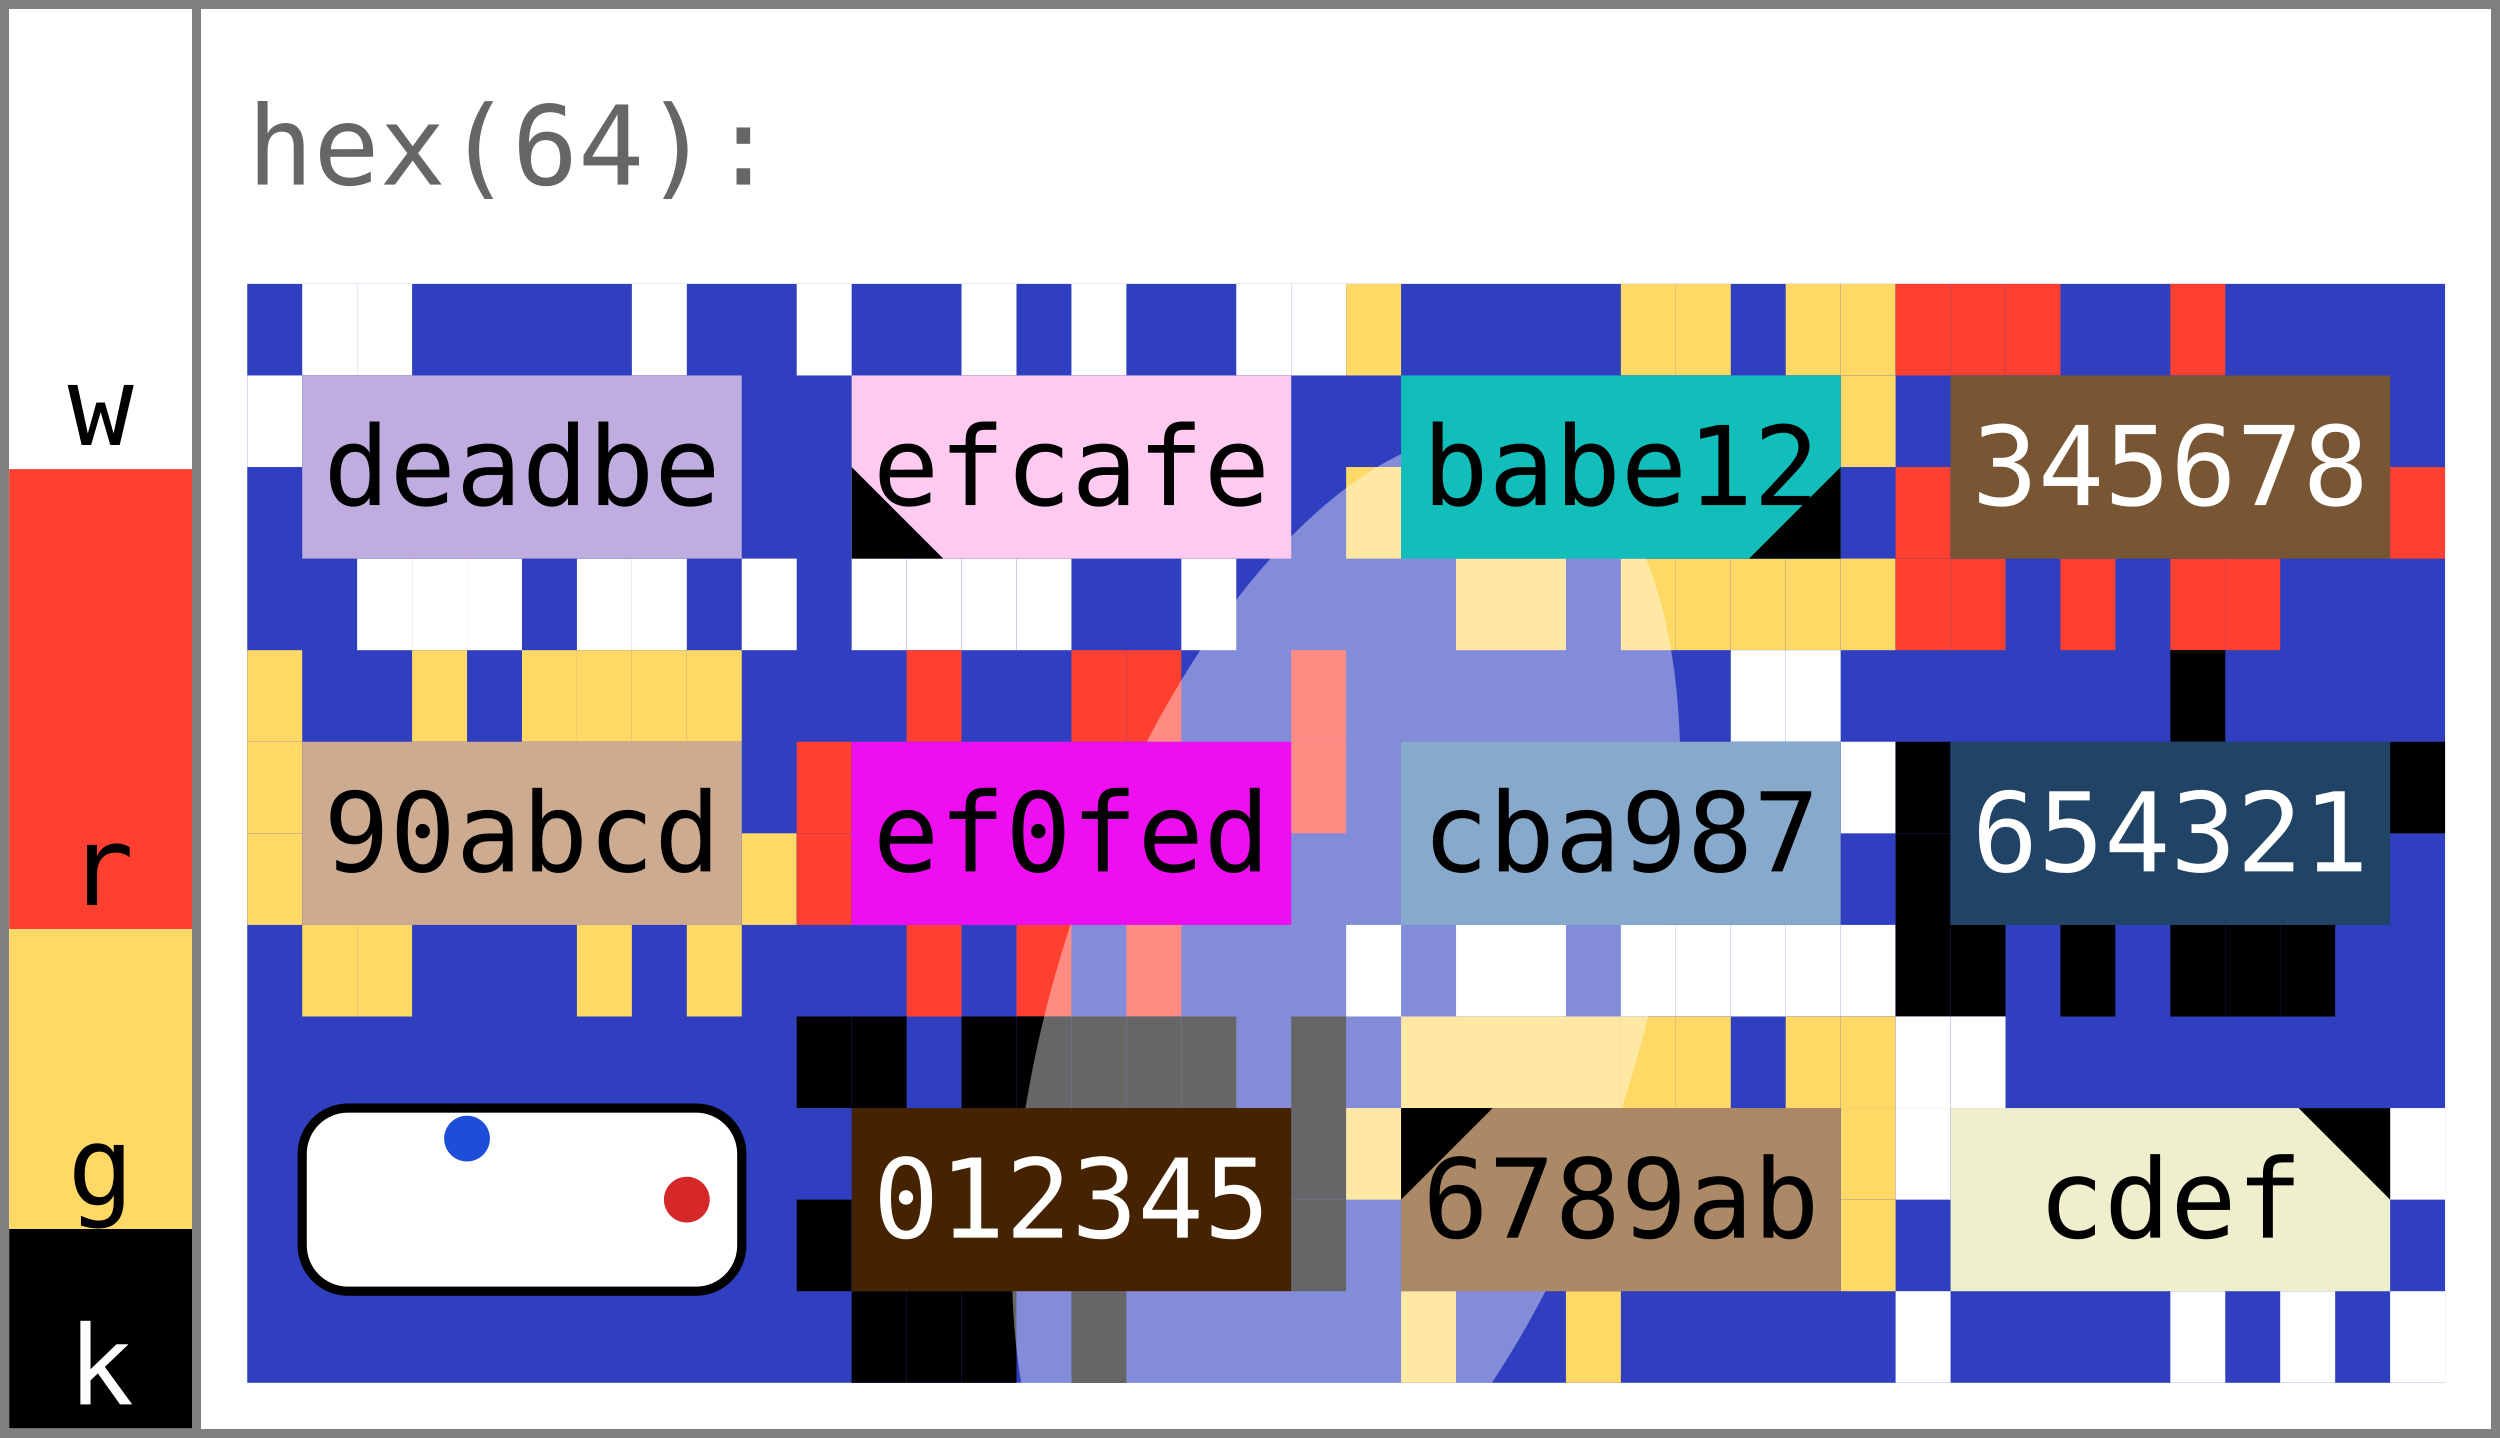
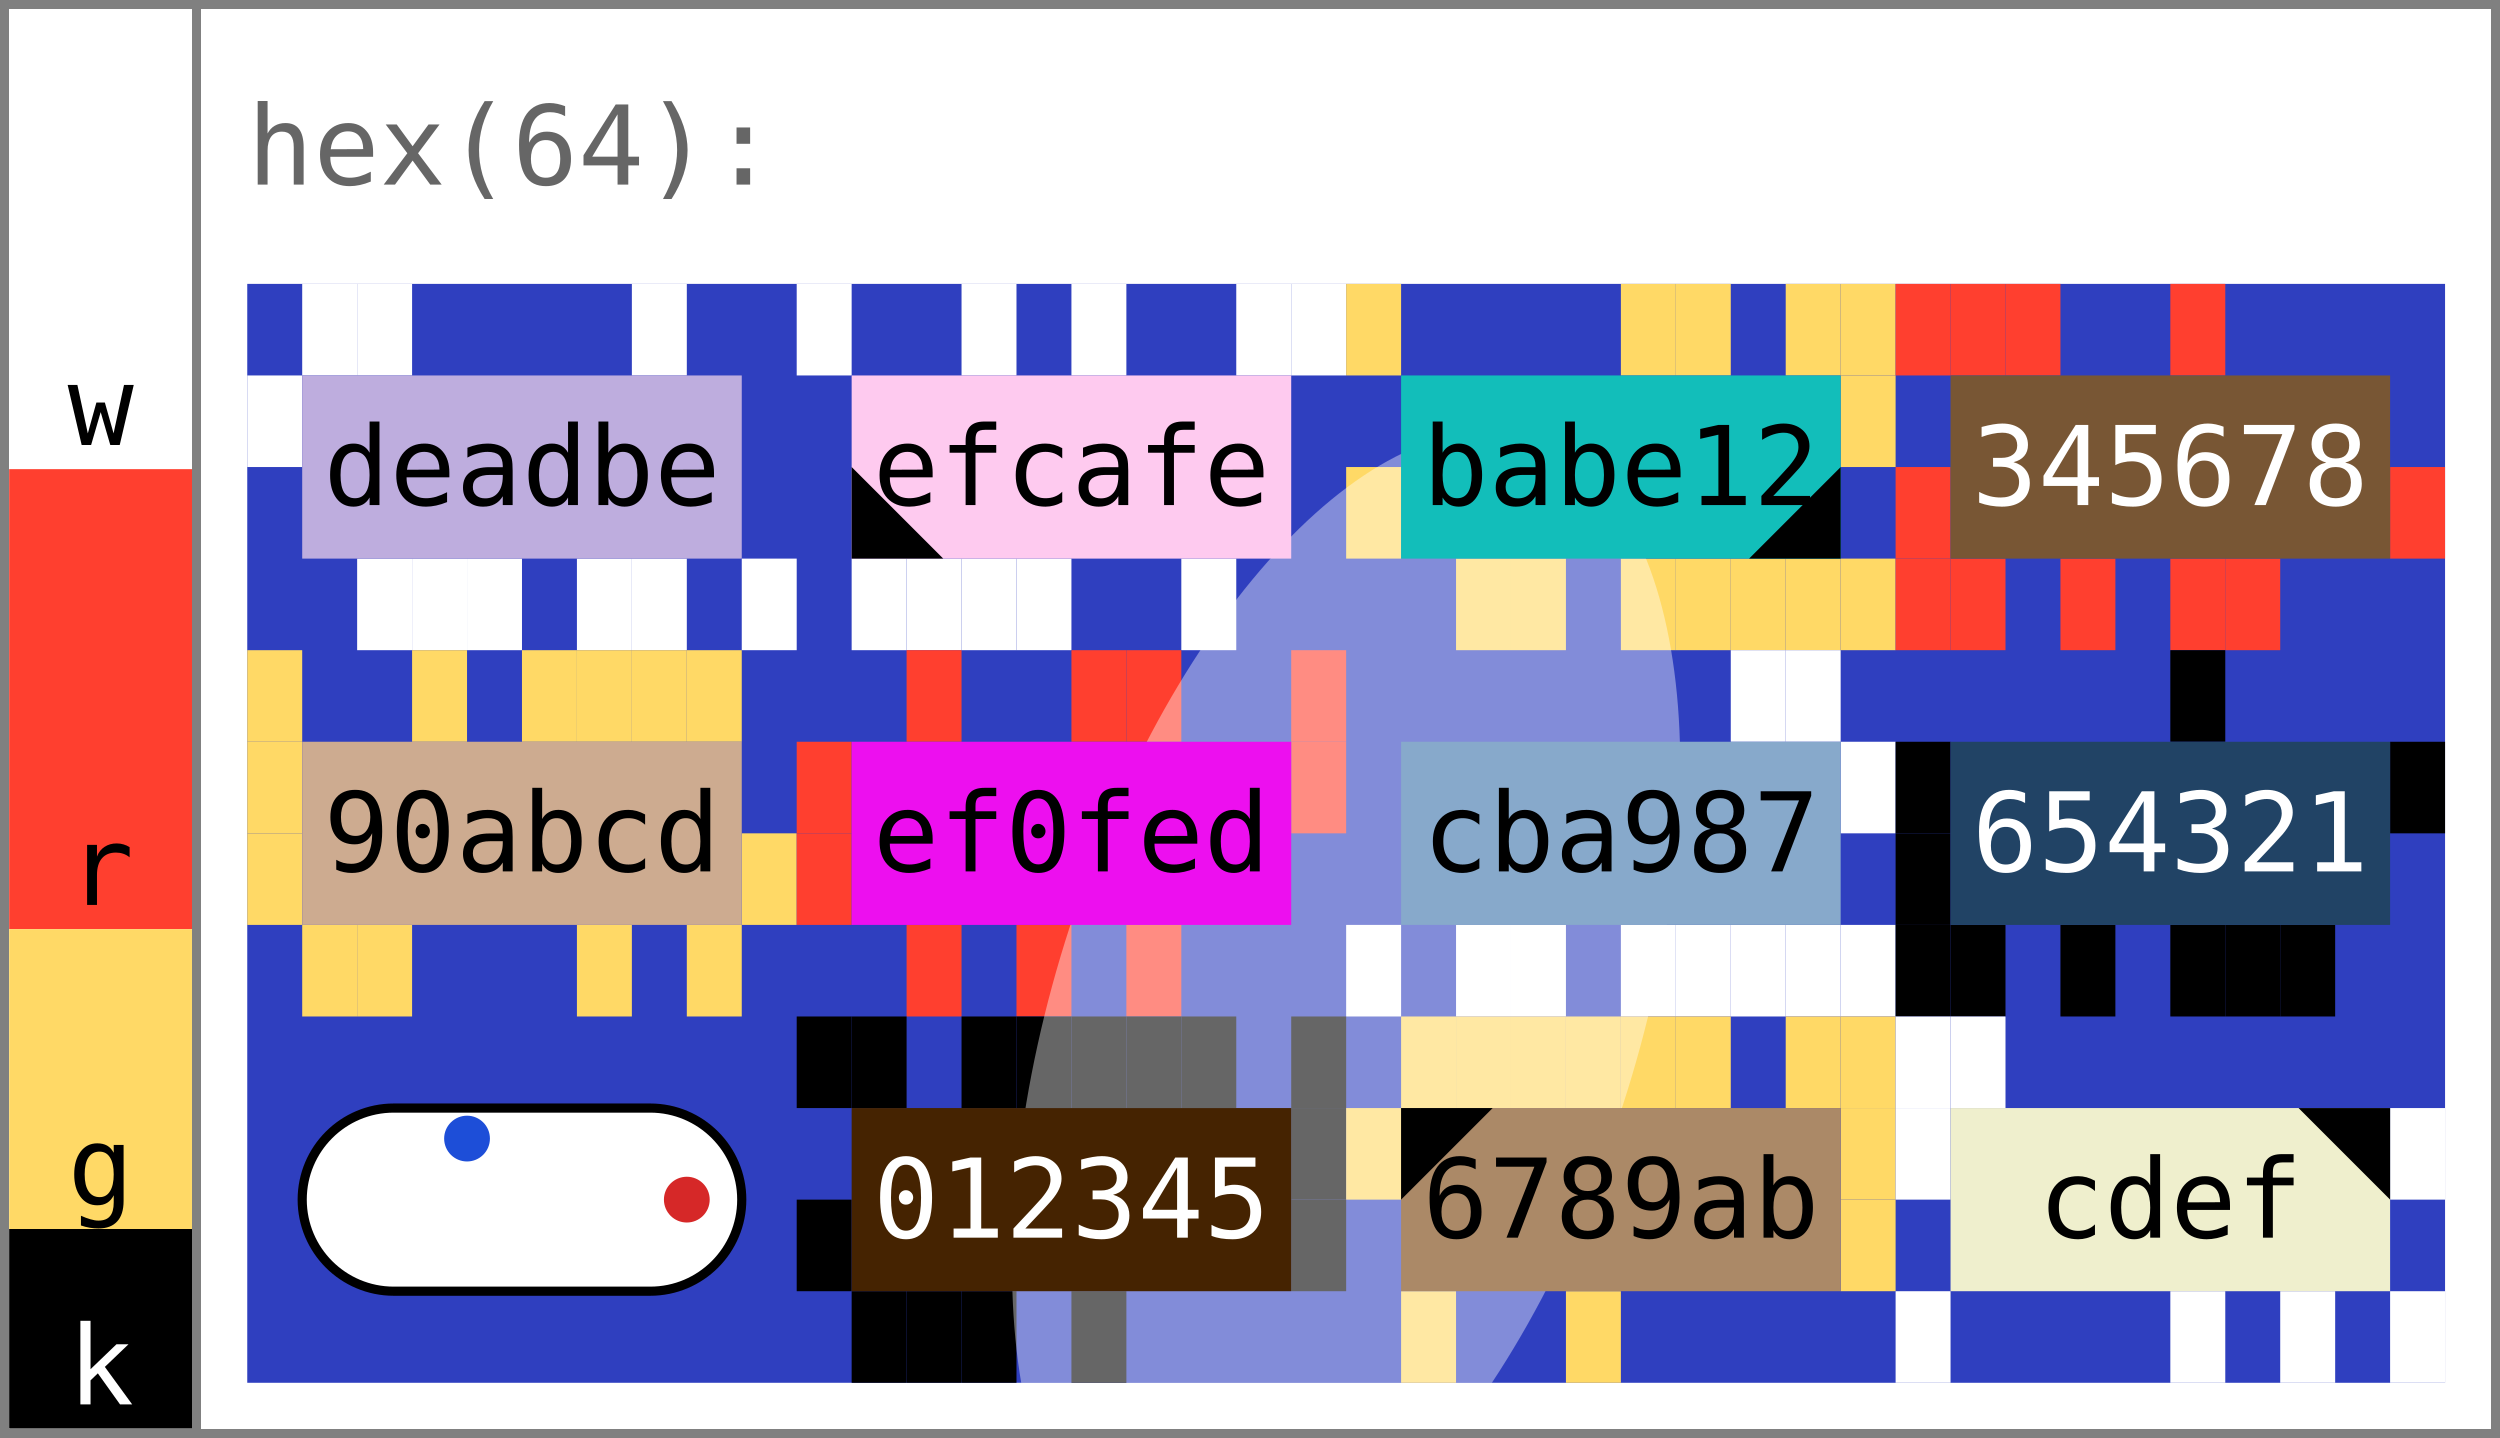
<svg xmlns="http://www.w3.org/2000/svg" width="273.0" height="157.0" viewBox="0 0 273.0 157.0" data-entviz-version="v6" data-entviz-lib="0.5.0" data-input-bytes="64" data-cols="4" data-rows="3">
  <defs>
    <clipPath id="grid-clip-8ed0861e43294df7-4x3">
      <rect x="27.0" y="31.0" width="240.0" height="120.0" />
    </clipPath>
  </defs>
  <rect x="0" y="0" width="273.0" height="157.0" fill="#ffffff" />
  <g data-channel="grid">
    <rect x="27.0" y="31.0" width="240.0" height="120.0" fill="#2f3fbf" />
    <g>
      <rect x="33.0" y="31.0" width="6.0" height="10.0" fill="#ffffff" />
      <rect x="39.0" y="31.0" width="6.0" height="10.0" fill="#ffffff" />
      <rect x="69.0" y="31.0" width="6.0" height="10.0" fill="#ffffff" />
      <rect x="81.0" y="61.0" width="6.0" height="10.0" fill="#ffffff" />
      <rect x="69.0" y="61.0" width="6.0" height="10.0" fill="#ffffff" />
      <rect x="63.0" y="61.0" width="6.0" height="10.0" fill="#ffffff" />
      <rect x="51.0" y="61.0" width="6.0" height="10.0" fill="#ffffff" />
      <rect x="45.0" y="61.0" width="6.0" height="10.0" fill="#ffffff" />
      <rect x="39.0" y="61.0" width="6.0" height="10.0" fill="#ffffff" />
      <rect x="27.0" y="41.0" width="6.0" height="10.0" fill="#ffffff" />
      <rect x="87.0" y="31.0" width="6.0" height="10.0" fill="#ffffff" />
      <rect x="105.0" y="31.0" width="6.0" height="10.0" fill="#ffffff" />
      <rect x="117.0" y="31.0" width="6.0" height="10.0" fill="#ffffff" />
      <rect x="135.0" y="31.0" width="6.0" height="10.0" fill="#ffffff" />
      <rect x="141.0" y="31.0" width="6.0" height="10.0" fill="#ffffff" />
      <rect x="129.0" y="61.0" width="6.0" height="10.0" fill="#ffffff" />
      <rect x="111.0" y="61.0" width="6.0" height="10.0" fill="#ffffff" />
      <rect x="105.0" y="61.0" width="6.0" height="10.0" fill="#ffffff" />
      <rect x="99.0" y="61.0" width="6.0" height="10.0" fill="#ffffff" />
      <rect x="93.0" y="61.0" width="6.0" height="10.0" fill="#ffffff" />
      <rect x="147.0" y="31.0" width="6.0" height="10.0" fill="#ffd966" />
      <rect x="177.0" y="31.0" width="6.0" height="10.0" fill="#ffd966" />
      <rect x="183.0" y="31.0" width="6.0" height="10.0" fill="#ffd966" />
      <rect x="195.0" y="31.0" width="6.0" height="10.0" fill="#ffd966" />
      <rect x="201.0" y="31.0" width="6.0" height="10.0" fill="#ffd966" />
      <rect x="201.0" y="41.0" width="6.0" height="10.0" fill="#ffd966" />
      <rect x="201.0" y="61.0" width="6.0" height="10.0" fill="#ffd966" />
      <rect x="195.0" y="61.0" width="6.0" height="10.0" fill="#ffd966" />
      <rect x="189.0" y="61.0" width="6.0" height="10.0" fill="#ffd966" />
      <rect x="183.0" y="61.0" width="6.0" height="10.0" fill="#ffd966" />
      <rect x="177.0" y="61.0" width="6.0" height="10.0" fill="#ffd966" />
      <rect x="165.0" y="61.0" width="6.0" height="10.0" fill="#ffd966" />
      <rect x="159.0" y="61.0" width="6.0" height="10.0" fill="#ffd966" />
      <rect x="147.0" y="51.0" width="6.0" height="10.0" fill="#ffd966" />
      <rect x="207.0" y="31.0" width="6.0" height="10.0" fill="#ff3f2f" />
      <rect x="213.0" y="31.0" width="6.0" height="10.0" fill="#ff3f2f" />
      <rect x="219.0" y="31.0" width="6.0" height="10.0" fill="#ff3f2f" />
      <rect x="237.0" y="31.0" width="6.0" height="10.0" fill="#ff3f2f" />
      <rect x="261.0" y="51.0" width="6.0" height="10.0" fill="#ff3f2f" />
      <rect x="243.0" y="61.0" width="6.0" height="10.0" fill="#ff3f2f" />
      <rect x="237.0" y="61.0" width="6.0" height="10.0" fill="#ff3f2f" />
      <rect x="225.0" y="61.0" width="6.0" height="10.0" fill="#ff3f2f" />
      <rect x="213.0" y="61.0" width="6.0" height="10.0" fill="#ff3f2f" />
      <rect x="207.0" y="61.0" width="6.0" height="10.0" fill="#ff3f2f" />
      <rect x="207.0" y="51.0" width="6.0" height="10.0" fill="#ff3f2f" />
      <rect x="27.0" y="71.0" width="6.0" height="10.0" fill="#ffd966" />
      <rect x="45.0" y="71.0" width="6.0" height="10.0" fill="#ffd966" />
      <rect x="57.0" y="71.0" width="6.0" height="10.0" fill="#ffd966" />
      <rect x="63.0" y="71.0" width="6.0" height="10.0" fill="#ffd966" />
      <rect x="69.0" y="71.0" width="6.0" height="10.0" fill="#ffd966" />
      <rect x="75.0" y="71.0" width="6.0" height="10.0" fill="#ffd966" />
      <rect x="81.0" y="91.0" width="6.0" height="10.0" fill="#ffd966" />
      <rect x="75.0" y="101.0" width="6.0" height="10.0" fill="#ffd966" />
      <rect x="63.0" y="101.0" width="6.0" height="10.0" fill="#ffd966" />
      <rect x="39.0" y="101.0" width="6.0" height="10.0" fill="#ffd966" />
      <rect x="33.0" y="101.0" width="6.0" height="10.0" fill="#ffd966" />
      <rect x="27.0" y="91.0" width="6.0" height="10.0" fill="#ffd966" />
      <rect x="27.0" y="81.0" width="6.0" height="10.0" fill="#ffd966" />
      <rect x="99.0" y="71.0" width="6.0" height="10.0" fill="#ff3f2f" />
      <rect x="117.0" y="71.0" width="6.0" height="10.0" fill="#ff3f2f" />
      <rect x="123.0" y="71.0" width="6.0" height="10.0" fill="#ff3f2f" />
      <rect x="141.0" y="71.0" width="6.0" height="10.0" fill="#ff3f2f" />
      <rect x="141.0" y="81.0" width="6.0" height="10.0" fill="#ff3f2f" />
      <rect x="123.0" y="101.0" width="6.0" height="10.0" fill="#ff3f2f" />
      <rect x="111.0" y="101.0" width="6.0" height="10.0" fill="#ff3f2f" />
      <rect x="99.0" y="101.0" width="6.0" height="10.0" fill="#ff3f2f" />
      <rect x="87.0" y="91.0" width="6.0" height="10.0" fill="#ff3f2f" />
      <rect x="87.0" y="81.0" width="6.0" height="10.0" fill="#ff3f2f" />
      <rect x="189.0" y="71.0" width="6.0" height="10.0" fill="#ffffff" />
      <rect x="195.0" y="71.0" width="6.0" height="10.0" fill="#ffffff" />
      <rect x="201.0" y="81.0" width="6.0" height="10.0" fill="#ffffff" />
      <rect x="201.0" y="101.0" width="6.0" height="10.0" fill="#ffffff" />
      <rect x="195.0" y="101.0" width="6.0" height="10.0" fill="#ffffff" />
      <rect x="189.0" y="101.0" width="6.0" height="10.0" fill="#ffffff" />
      <rect x="183.0" y="101.0" width="6.0" height="10.0" fill="#ffffff" />
      <rect x="177.0" y="101.0" width="6.0" height="10.0" fill="#ffffff" />
      <rect x="165.0" y="101.0" width="6.0" height="10.0" fill="#ffffff" />
      <rect x="159.0" y="101.0" width="6.0" height="10.0" fill="#ffffff" />
      <rect x="147.0" y="101.0" width="6.0" height="10.0" fill="#ffffff" />
      <rect x="237.0" y="71.0" width="6.0" height="10.0" fill="#000000" />
      <rect x="261.0" y="81.0" width="6.0" height="10.0" fill="#000000" />
      <rect x="249.0" y="101.0" width="6.0" height="10.0" fill="#000000" />
      <rect x="243.0" y="101.0" width="6.0" height="10.0" fill="#000000" />
      <rect x="237.0" y="101.0" width="6.0" height="10.0" fill="#000000" />
      <rect x="225.0" y="101.0" width="6.0" height="10.0" fill="#000000" />
      <rect x="213.0" y="101.0" width="6.0" height="10.0" fill="#000000" />
      <rect x="207.0" y="101.0" width="6.0" height="10.0" fill="#000000" />
      <rect x="207.0" y="91.0" width="6.0" height="10.0" fill="#000000" />
      <rect x="207.0" y="81.0" width="6.0" height="10.0" fill="#000000" />
      <rect x="87.0" y="111.0" width="6.0" height="10.0" fill="#000000" />
      <rect x="93.0" y="111.0" width="6.0" height="10.0" fill="#000000" />
      <rect x="105.0" y="111.0" width="6.0" height="10.0" fill="#000000" />
      <rect x="111.0" y="111.0" width="6.0" height="10.0" fill="#000000" />
      <rect x="117.0" y="111.0" width="6.0" height="10.0" fill="#000000" />
      <rect x="123.0" y="111.0" width="6.0" height="10.0" fill="#000000" />
      <rect x="129.0" y="111.0" width="6.0" height="10.0" fill="#000000" />
      <rect x="141.0" y="111.0" width="6.0" height="10.0" fill="#000000" />
      <rect x="141.0" y="121.0" width="6.0" height="10.0" fill="#000000" />
      <rect x="141.0" y="131.0" width="6.0" height="10.0" fill="#000000" />
      <rect x="117.0" y="141.0" width="6.0" height="10.0" fill="#000000" />
      <rect x="105.0" y="141.0" width="6.0" height="10.0" fill="#000000" />
      <rect x="99.0" y="141.0" width="6.0" height="10.0" fill="#000000" />
      <rect x="93.0" y="141.0" width="6.0" height="10.0" fill="#000000" />
      <rect x="87.0" y="131.0" width="6.0" height="10.0" fill="#000000" />
      <rect x="153.0" y="111.0" width="6.0" height="10.0" fill="#ffd966" />
      <rect x="159.0" y="111.0" width="6.0" height="10.0" fill="#ffd966" />
      <rect x="165.0" y="111.0" width="6.0" height="10.0" fill="#ffd966" />
      <rect x="171.0" y="111.0" width="6.0" height="10.0" fill="#ffd966" />
      <rect x="177.0" y="111.0" width="6.0" height="10.0" fill="#ffd966" />
      <rect x="183.0" y="111.0" width="6.0" height="10.0" fill="#ffd966" />
      <rect x="195.0" y="111.0" width="6.0" height="10.0" fill="#ffd966" />
      <rect x="201.0" y="111.0" width="6.0" height="10.0" fill="#ffd966" />
      <rect x="201.0" y="121.0" width="6.0" height="10.0" fill="#ffd966" />
      <rect x="201.0" y="131.0" width="6.0" height="10.0" fill="#ffd966" />
      <rect x="171.0" y="141.0" width="6.0" height="10.0" fill="#ffd966" />
      <rect x="153.0" y="141.0" width="6.0" height="10.0" fill="#ffd966" />
      <rect x="147.0" y="121.0" width="6.0" height="10.0" fill="#ffd966" />
      <rect x="207.0" y="111.0" width="6.0" height="10.0" fill="#ffffff" />
      <rect x="213.0" y="111.0" width="6.0" height="10.0" fill="#ffffff" />
      <rect x="261.0" y="121.0" width="6.0" height="10.0" fill="#ffffff" />
      <rect x="261.0" y="141.0" width="6.0" height="10.0" fill="#ffffff" />
      <rect x="249.0" y="141.0" width="6.0" height="10.0" fill="#ffffff" />
      <rect x="237.0" y="141.0" width="6.0" height="10.0" fill="#ffffff" />
      <rect x="207.0" y="141.0" width="6.0" height="10.0" fill="#ffffff" />
      <rect x="207.0" y="121.0" width="6.0" height="10.0" fill="#ffffff" />
    </g>
    <g clip-path="url(#grid-clip-8ed0861e43294df7-4x3)" data-channel="ellipse" data-ellipse-anchor-x="147.0" data-ellipse-anchor-y="111.0" data-ellipse-rx="66.3421434685374" data-ellipse-ry="31.728851224083105" data-ellipse-rotation-deg="108.0">
      <ellipse cx="147.0" cy="111.0" rx="66.342" ry="31.729" transform="rotate(108.0 147.0 111.0)" fill="#ffffff" fill-opacity="0.4" />
    </g>
    <g>
      <g data-channel="cell" data-cell-index="0" data-cell-row="0" data-cell-col="0">
        <rect x="33.0" y="41.0" width="48.0" height="20.0" fill="#beadde" />
        <text x="57.0" y="51.0" fill="#000000" style="font-family: &quot;JetBrains Mono&quot;, &quot;Menlo&quot;, &quot;Consolas&quot;, &quot;DejaVu Sans Mono&quot;, &quot;Liberation Mono&quot;, &quot;Roboto Mono&quot;, &quot;Noto Sans Mono&quot;, monospace; font-size: 12.0px;" text-anchor="middle" dominant-baseline="central">deadbe</text>
      </g>
      <g data-channel="cell" data-cell-index="1" data-cell-row="0" data-cell-col="1" data-cell-quartile="4">
        <rect x="93.0" y="41.0" width="48.0" height="20.0" fill="#fecaef" />
        <text x="117.0" y="51.0" fill="#000000" style="font-family: &quot;JetBrains Mono&quot;, &quot;Menlo&quot;, &quot;Consolas&quot;, &quot;DejaVu Sans Mono&quot;, &quot;Liberation Mono&quot;, &quot;Roboto Mono&quot;, &quot;Noto Sans Mono&quot;, monospace; font-size: 12.0px;" text-anchor="middle" dominant-baseline="central">efcafe</text>
        <polygon points="93.0,61.0 93.0,51.0 103.0,61.0" fill="#000000" />
      </g>
      <g data-channel="cell" data-cell-index="2" data-cell-row="0" data-cell-col="2" data-cell-quartile="3">
        <rect x="153.0" y="41.0" width="48.0" height="20.0" fill="#12beba" />
        <text x="177.0" y="51.0" fill="#000000" style="font-family: &quot;JetBrains Mono&quot;, &quot;Menlo&quot;, &quot;Consolas&quot;, &quot;DejaVu Sans Mono&quot;, &quot;Liberation Mono&quot;, &quot;Roboto Mono&quot;, &quot;Noto Sans Mono&quot;, monospace; font-size: 12.0px;" text-anchor="middle" dominant-baseline="central">babe12</text>
        <polygon points="201.0,61.0 201.0,51.0 191.0,61.0" fill="#000000" />
      </g>
      <g data-channel="cell" data-cell-index="3" data-cell-row="0" data-cell-col="3">
        <rect x="213.0" y="41.0" width="48.0" height="20.0" fill="#785634" />
        <text x="237.0" y="51.0" fill="#ffffff" style="font-family: &quot;JetBrains Mono&quot;, &quot;Menlo&quot;, &quot;Consolas&quot;, &quot;DejaVu Sans Mono&quot;, &quot;Liberation Mono&quot;, &quot;Roboto Mono&quot;, &quot;Noto Sans Mono&quot;, monospace; font-size: 12.0px;" text-anchor="middle" dominant-baseline="central">345678</text>
      </g>
      <g data-channel="cell" data-cell-index="4" data-cell-row="1" data-cell-col="0">
        <rect x="33.0" y="81.0" width="48.0" height="20.0" fill="#cdab90" />
        <text x="57.0" y="91.0" fill="#000000" style="font-family: &quot;JetBrains Mono&quot;, &quot;Menlo&quot;, &quot;Consolas&quot;, &quot;DejaVu Sans Mono&quot;, &quot;Liberation Mono&quot;, &quot;Roboto Mono&quot;, &quot;Noto Sans Mono&quot;, monospace; font-size: 12.0px;" text-anchor="middle" dominant-baseline="central">90abcd</text>
      </g>
      <g data-channel="cell" data-cell-index="5" data-cell-row="1" data-cell-col="1">
        <rect x="93.0" y="81.0" width="48.0" height="20.0" fill="#ed0fef" />
        <text x="117.0" y="91.0" fill="#000000" style="font-family: &quot;JetBrains Mono&quot;, &quot;Menlo&quot;, &quot;Consolas&quot;, &quot;DejaVu Sans Mono&quot;, &quot;Liberation Mono&quot;, &quot;Roboto Mono&quot;, &quot;Noto Sans Mono&quot;, monospace; font-size: 12.0px;" text-anchor="middle" dominant-baseline="central">ef0fed</text>
      </g>
      <g data-channel="cell" data-cell-index="6" data-cell-row="1" data-cell-col="2">
        <rect x="153.0" y="81.0" width="48.0" height="20.0" fill="#87a9cb" />
        <text x="177.0" y="91.0" fill="#000000" style="font-family: &quot;JetBrains Mono&quot;, &quot;Menlo&quot;, &quot;Consolas&quot;, &quot;DejaVu Sans Mono&quot;, &quot;Liberation Mono&quot;, &quot;Roboto Mono&quot;, &quot;Noto Sans Mono&quot;, monospace; font-size: 12.0px;" text-anchor="middle" dominant-baseline="central">cba987</text>
      </g>
      <g data-channel="cell" data-cell-index="7" data-cell-row="1" data-cell-col="3">
        <rect x="213.0" y="81.0" width="48.0" height="20.0" fill="#214365" />
        <text x="237.0" y="91.0" fill="#ffffff" style="font-family: &quot;JetBrains Mono&quot;, &quot;Menlo&quot;, &quot;Consolas&quot;, &quot;DejaVu Sans Mono&quot;, &quot;Liberation Mono&quot;, &quot;Roboto Mono&quot;, &quot;Noto Sans Mono&quot;, monospace; font-size: 12.0px;" text-anchor="middle" dominant-baseline="central">654321</text>
      </g>
      <g data-channel="cell" data-cell-index="8" data-cell-row="2" data-cell-col="0" data-cell-blank="true" data-cell-blank-map="true">
-         <rect x="33.0" y="121.0" width="48.0" height="20.0" rx="5.0" ry="5.0" fill="#ffffff" stroke="#000000" stroke-width="1" />
+         <rect x="33.0" y="121.0" width="48.0" height="20.0" rx="10.0" ry="10.0" fill="#ffffff" stroke="#000000" stroke-width="1" />
        <circle cx="75.0" cy="131.0" r="2.5" fill="#d62828" data-blank-map-max="true" />
        <circle cx="51.0" cy="124.333" r="2.5" fill="#1d4ed8" data-blank-map-min="true" />
      </g>
      <g data-channel="cell" data-cell-index="9" data-cell-row="2" data-cell-col="1">
        <rect x="93.0" y="121.0" width="48.0" height="20.0" fill="#452301" />
        <text x="117.0" y="131.0" fill="#ffffff" style="font-family: &quot;JetBrains Mono&quot;, &quot;Menlo&quot;, &quot;Consolas&quot;, &quot;DejaVu Sans Mono&quot;, &quot;Liberation Mono&quot;, &quot;Roboto Mono&quot;, &quot;Noto Sans Mono&quot;, monospace; font-size: 12.0px;" text-anchor="middle" dominant-baseline="central">012345</text>
      </g>
      <g data-channel="cell" data-cell-index="10" data-cell-row="2" data-cell-col="2" data-cell-quartile="1">
        <rect x="153.0" y="121.0" width="48.0" height="20.0" fill="#ab8967" />
        <text x="177.0" y="131.0" fill="#000000" style="font-family: &quot;JetBrains Mono&quot;, &quot;Menlo&quot;, &quot;Consolas&quot;, &quot;DejaVu Sans Mono&quot;, &quot;Liberation Mono&quot;, &quot;Roboto Mono&quot;, &quot;Noto Sans Mono&quot;, monospace; font-size: 12.0px;" text-anchor="middle" dominant-baseline="central">6789ab</text>
        <polygon points="153.0,121.0 163.0,121.0 153.0,131.0" fill="#000000" />
      </g>
      <g data-channel="cell" data-cell-index="11" data-cell-row="2" data-cell-col="3" data-cell-quartile="2">
        <rect x="213.0" y="121.0" width="48.0" height="20.0" fill="#efefcd" />
        <text x="237.0" y="131.0" fill="#000000" style="font-family: &quot;JetBrains Mono&quot;, &quot;Menlo&quot;, &quot;Consolas&quot;, &quot;DejaVu Sans Mono&quot;, &quot;Liberation Mono&quot;, &quot;Roboto Mono&quot;, &quot;Noto Sans Mono&quot;, monospace; font-size: 12.0px;" text-anchor="middle" dominant-baseline="central">cdef</text>
        <polygon points="261.0,121.0 251.0,121.0 261.0,131.0" fill="#000000" />
      </g>
    </g>
  </g>
  <g data-channel="color-bar">
    <g data-color-bar-rank="0" data-color-bar-band="W">
      <rect x="1" y="1" width="20.0" height="50.231" fill="#ffffff" />
      <text x="11.0" y="48.591" fill="#000000" style="font-family: &quot;JetBrains Mono&quot;, &quot;Menlo&quot;, &quot;Consolas&quot;, &quot;DejaVu Sans Mono&quot;, &quot;Liberation Mono&quot;, &quot;Roboto Mono&quot;, &quot;Noto Sans Mono&quot;, monospace; font-size: 12.0px;" text-anchor="middle" data-color-bar-letter="true">w</text>
    </g>
    <g data-color-bar-rank="1" data-color-bar-band="R">
      <rect x="1" y="51.231" width="20.0" height="50.231" fill="#ff3f2f" />
      <text x="11.0" y="98.822" fill="#000000" style="font-family: &quot;JetBrains Mono&quot;, &quot;Menlo&quot;, &quot;Consolas&quot;, &quot;DejaVu Sans Mono&quot;, &quot;Liberation Mono&quot;, &quot;Roboto Mono&quot;, &quot;Noto Sans Mono&quot;, monospace; font-size: 12.0px;" text-anchor="middle" data-color-bar-letter="true">r</text>
    </g>
    <g data-color-bar-rank="2" data-color-bar-band="G">
      <rect x="1" y="101.462" width="20.0" height="32.745" fill="#ffd966" />
      <text x="11.0" y="131.567" fill="#000000" style="font-family: &quot;JetBrains Mono&quot;, &quot;Menlo&quot;, &quot;Consolas&quot;, &quot;DejaVu Sans Mono&quot;, &quot;Liberation Mono&quot;, &quot;Roboto Mono&quot;, &quot;Noto Sans Mono&quot;, monospace; font-size: 12.0px;" text-anchor="middle" data-color-bar-letter="true">g</text>
    </g>
    <g data-color-bar-rank="3" data-color-bar-band="K">
      <rect x="1" y="134.207" width="20.0" height="21.793" fill="#000000" />
      <text x="11.0" y="153.36" fill="#ffffff" style="font-family: &quot;JetBrains Mono&quot;, &quot;Menlo&quot;, &quot;Consolas&quot;, &quot;DejaVu Sans Mono&quot;, &quot;Liberation Mono&quot;, &quot;Roboto Mono&quot;, &quot;Noto Sans Mono&quot;, monospace; font-size: 12.0px;" text-anchor="middle" data-color-bar-letter="true">k</text>
    </g>
  </g>
  <g data-channel="label-top">
    <text x="27.0" y="16.0" fill="#666666" style="font-family: &quot;JetBrains Mono&quot;, &quot;Menlo&quot;, &quot;Consolas&quot;, &quot;DejaVu Sans Mono&quot;, &quot;Liberation Mono&quot;, &quot;Roboto Mono&quot;, &quot;Noto Sans Mono&quot;, monospace; font-size: 12.0px;" dominant-baseline="central">hex(64):</text>
  </g>
  <line x1="0" y1="0.5" x2="273.0" y2="0.5" stroke="#808080" stroke-width="1" shape-rendering="crispEdges" />
  <line x1="272.5" y1="0" x2="272.5" y2="157.0" stroke="#808080" stroke-width="1" shape-rendering="crispEdges" />
  <line x1="0" y1="156.5" x2="273.0" y2="156.5" stroke="#808080" stroke-width="1" shape-rendering="crispEdges" />
  <line x1="0.5" y1="0" x2="0.5" y2="157.0" stroke="#808080" stroke-width="1" shape-rendering="crispEdges" />
  <line x1="21.5" y1="0" x2="21.5" y2="157.0" stroke="#808080" stroke-width="1" shape-rendering="crispEdges" />
</svg>
